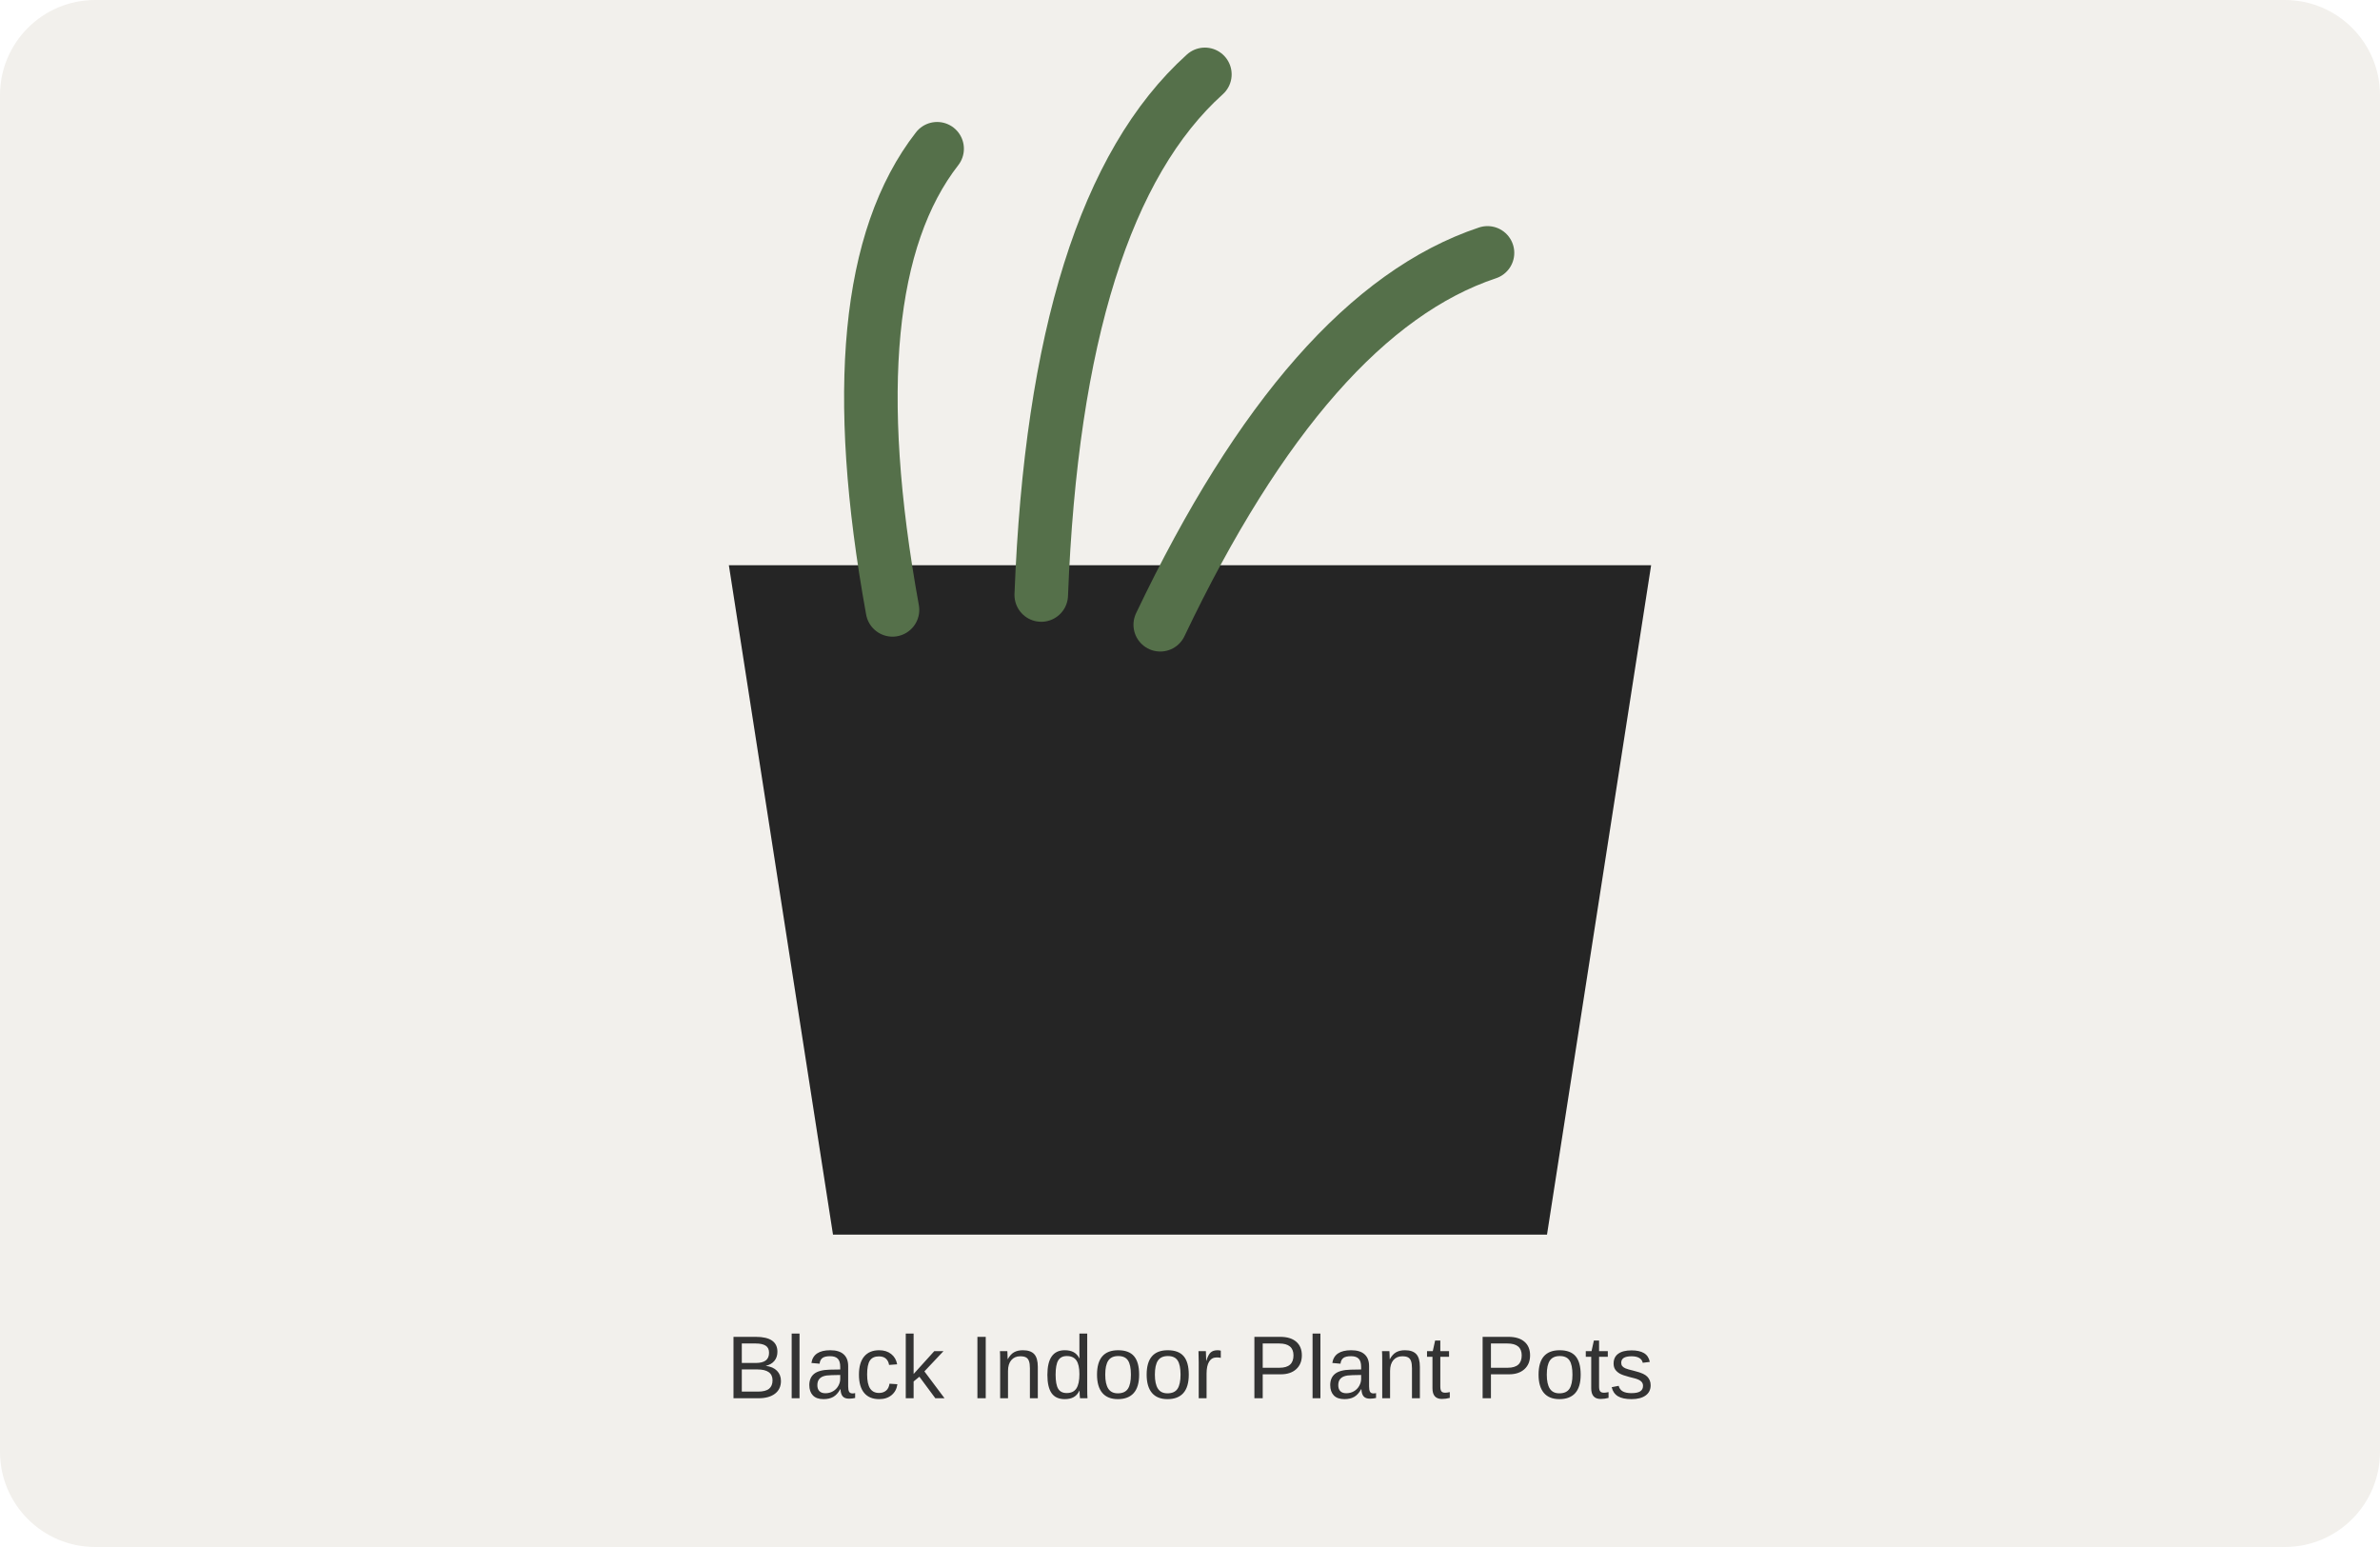
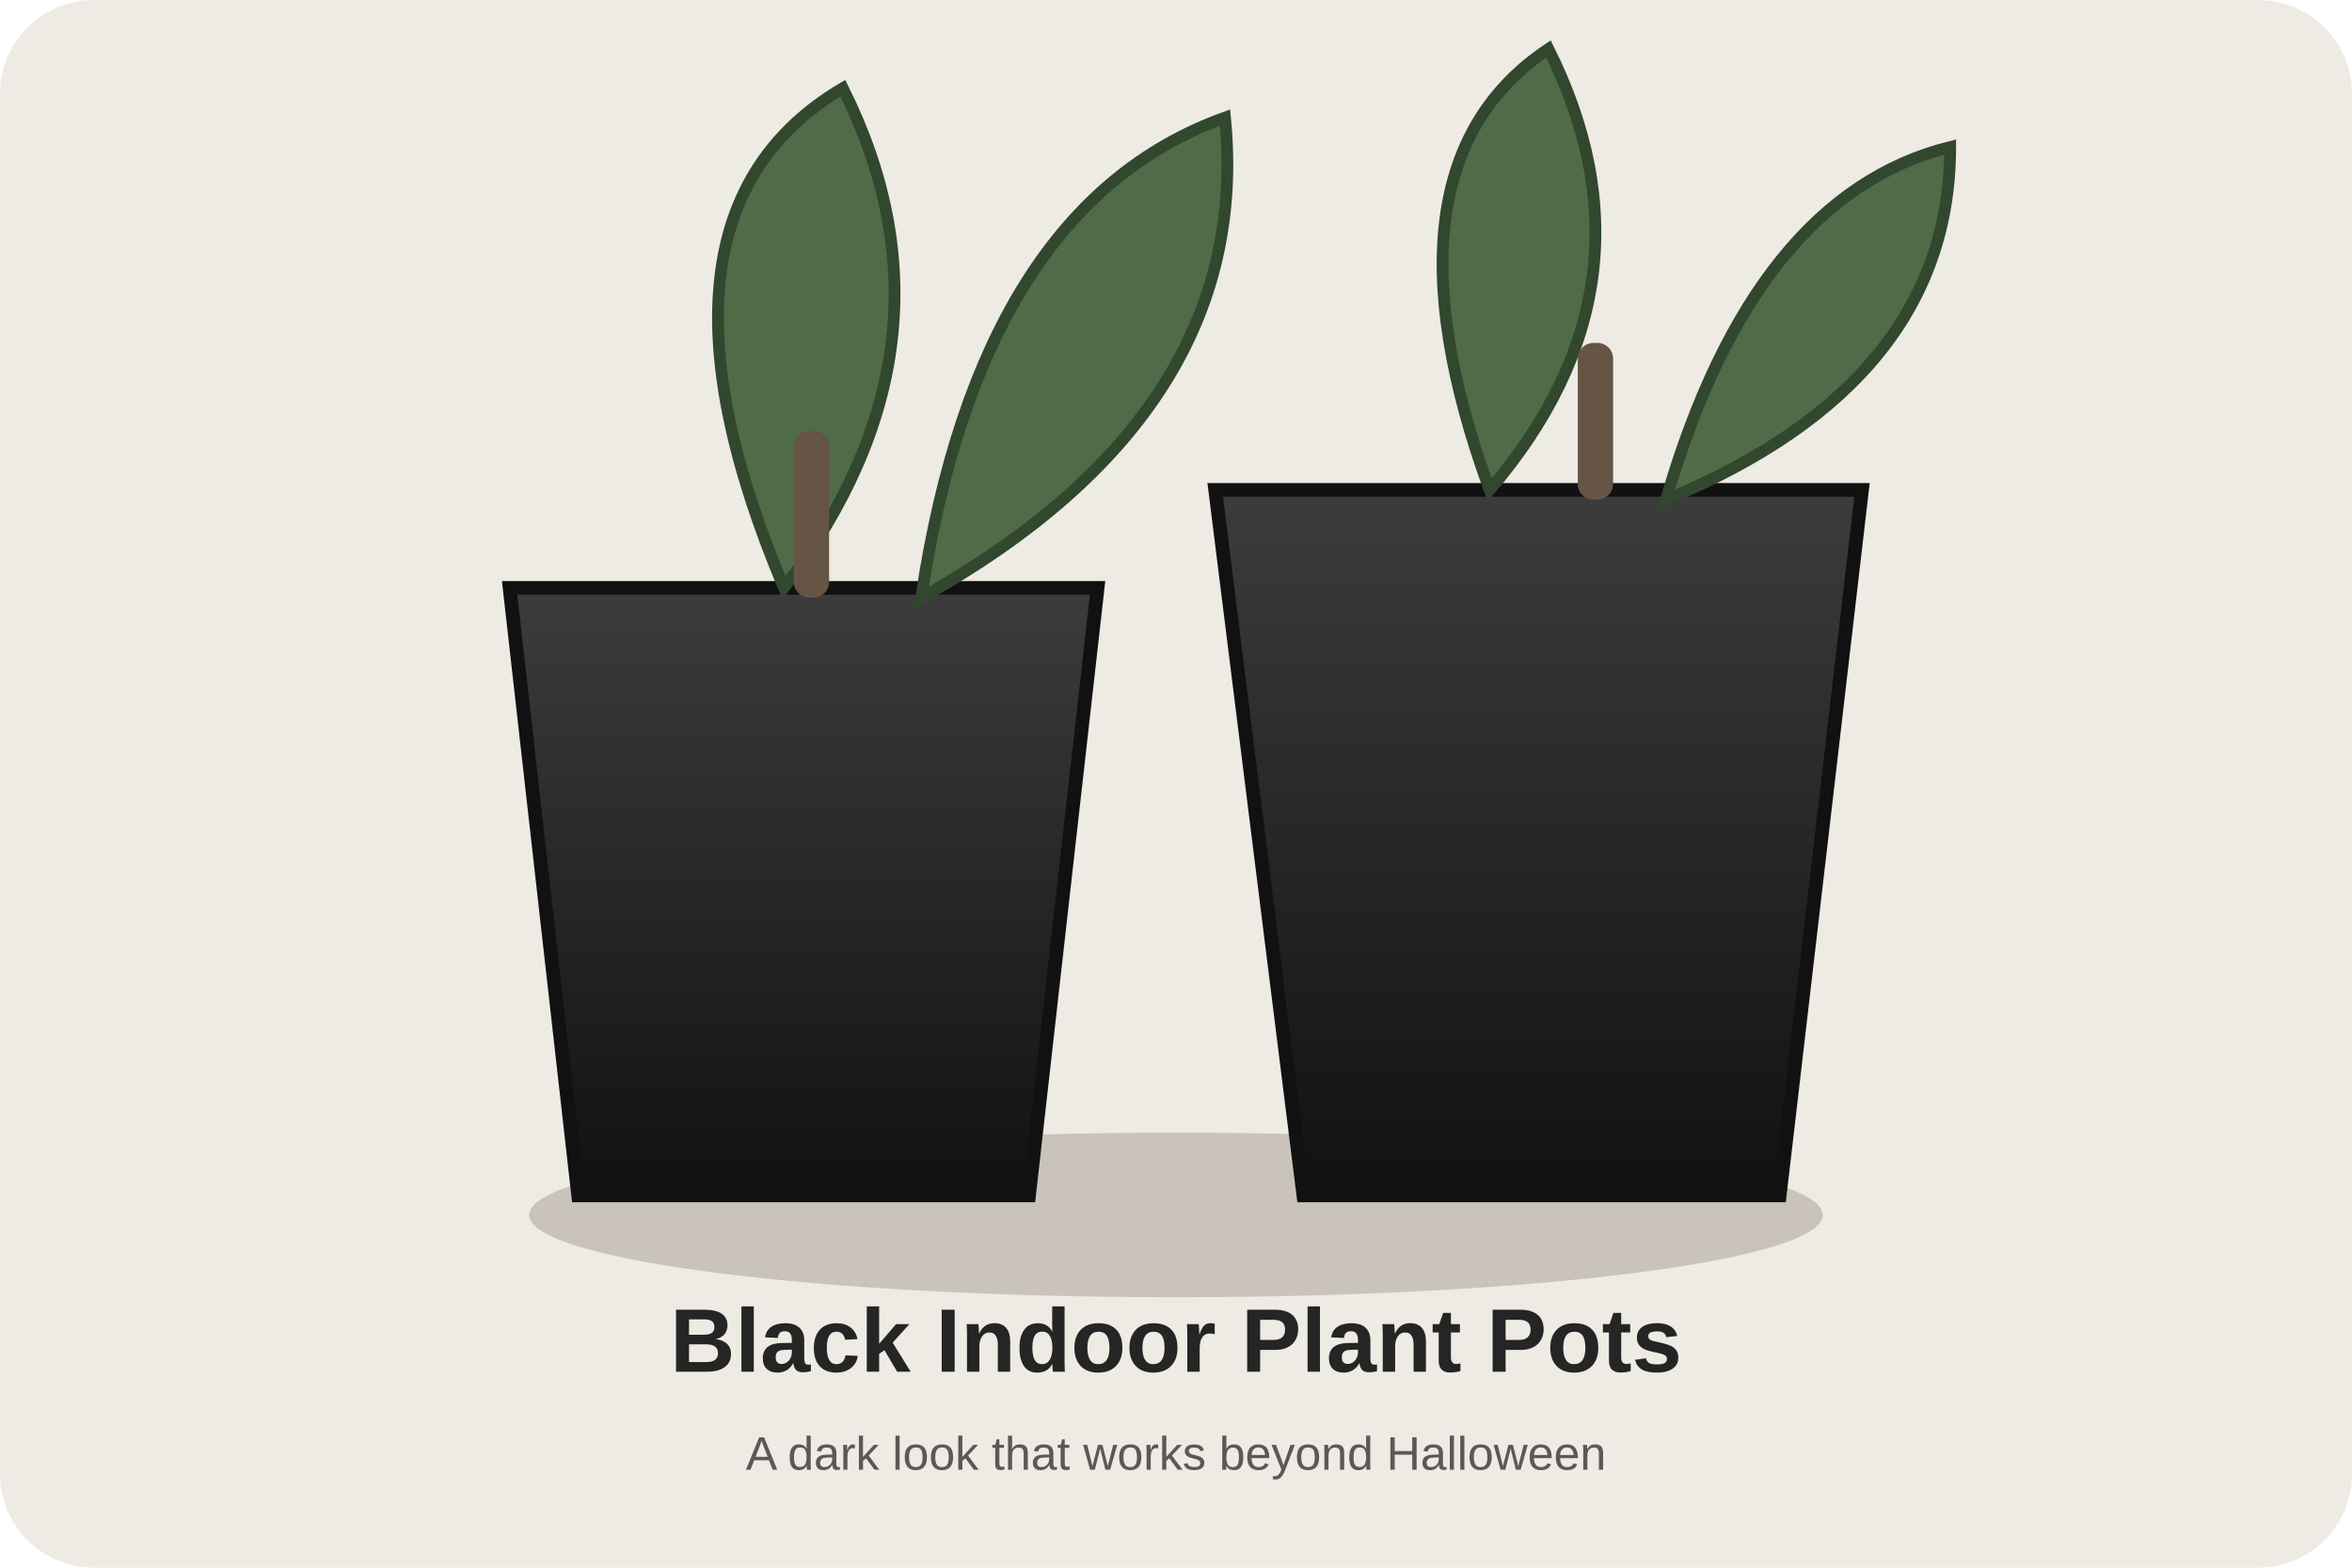
- <svg xmlns="http://www.w3.org/2000/svg" viewBox="0 0 800 520">
-   <rect width="800" height="520" rx="32" fill="#f2f0ec" />
-   <path d="M245 190h310l-35 225H280z" fill="#252525" />
-   <path d="M300 205q-20-110 15-155m35 150q5-130 55-175m-15 185q50-105 110-125" fill="none" stroke="#55704a" stroke-width="18" stroke-linecap="round" />
-   <text x="400" y="470" text-anchor="middle" font-family="Arial" font-size="30" fill="#333">Black Indoor Plant Pots</text>
+ <svg xmlns="http://www.w3.org/2000/svg" viewBox="0 0 1200 800">
+   <defs>
+     <linearGradient id="pot" x2="0" y2="1">
+       <stop stop-color="#3c3c3c" />
+       <stop offset="1" stop-color="#111" />
+     </linearGradient>
+   </defs>
+   <rect width="1200" height="800" rx="48" fill="#eeeae4" />
+   <ellipse cx="600" cy="620" rx="330" ry="42" fill="#c9c3bb" />
+   <g fill="url(#pot)" stroke="#111" stroke-width="7">
+     <path d="M260 300h300l-35 310H295z" />
+     <path d="M620 250h330l-42 360H665z" />
+   </g>
+   <g fill="#4f6b47" stroke="#31472e" stroke-width="6">
+     <path d="M400 300q-80-190 30-255 65 130-30 255z" />
+     <path d="M470 305q30-200 155-245 15 150-155 245z" />
+     <path d="M760 250q-60-165 30-225 60 120-30 225z" />
+     <path d="M850 255q45-155 145-180 0 120-145 180z" />
+   </g>
+   <g fill="#665444">
+     <rect x="405" y="220" width="18" height="85" rx="8" />
+     <rect x="805" y="175" width="18" height="80" rx="8" />
+   </g>
+   <text x="600" y="700" text-anchor="middle" font-family="Arial,sans-serif" font-size="46" font-weight="700" fill="#252525">Black Indoor Plant Pots</text>
+   <text x="600" y="750" text-anchor="middle" font-family="Arial,sans-serif" font-size="24" fill="#5c5853">A dark look that works beyond Halloween</text>
</svg>
